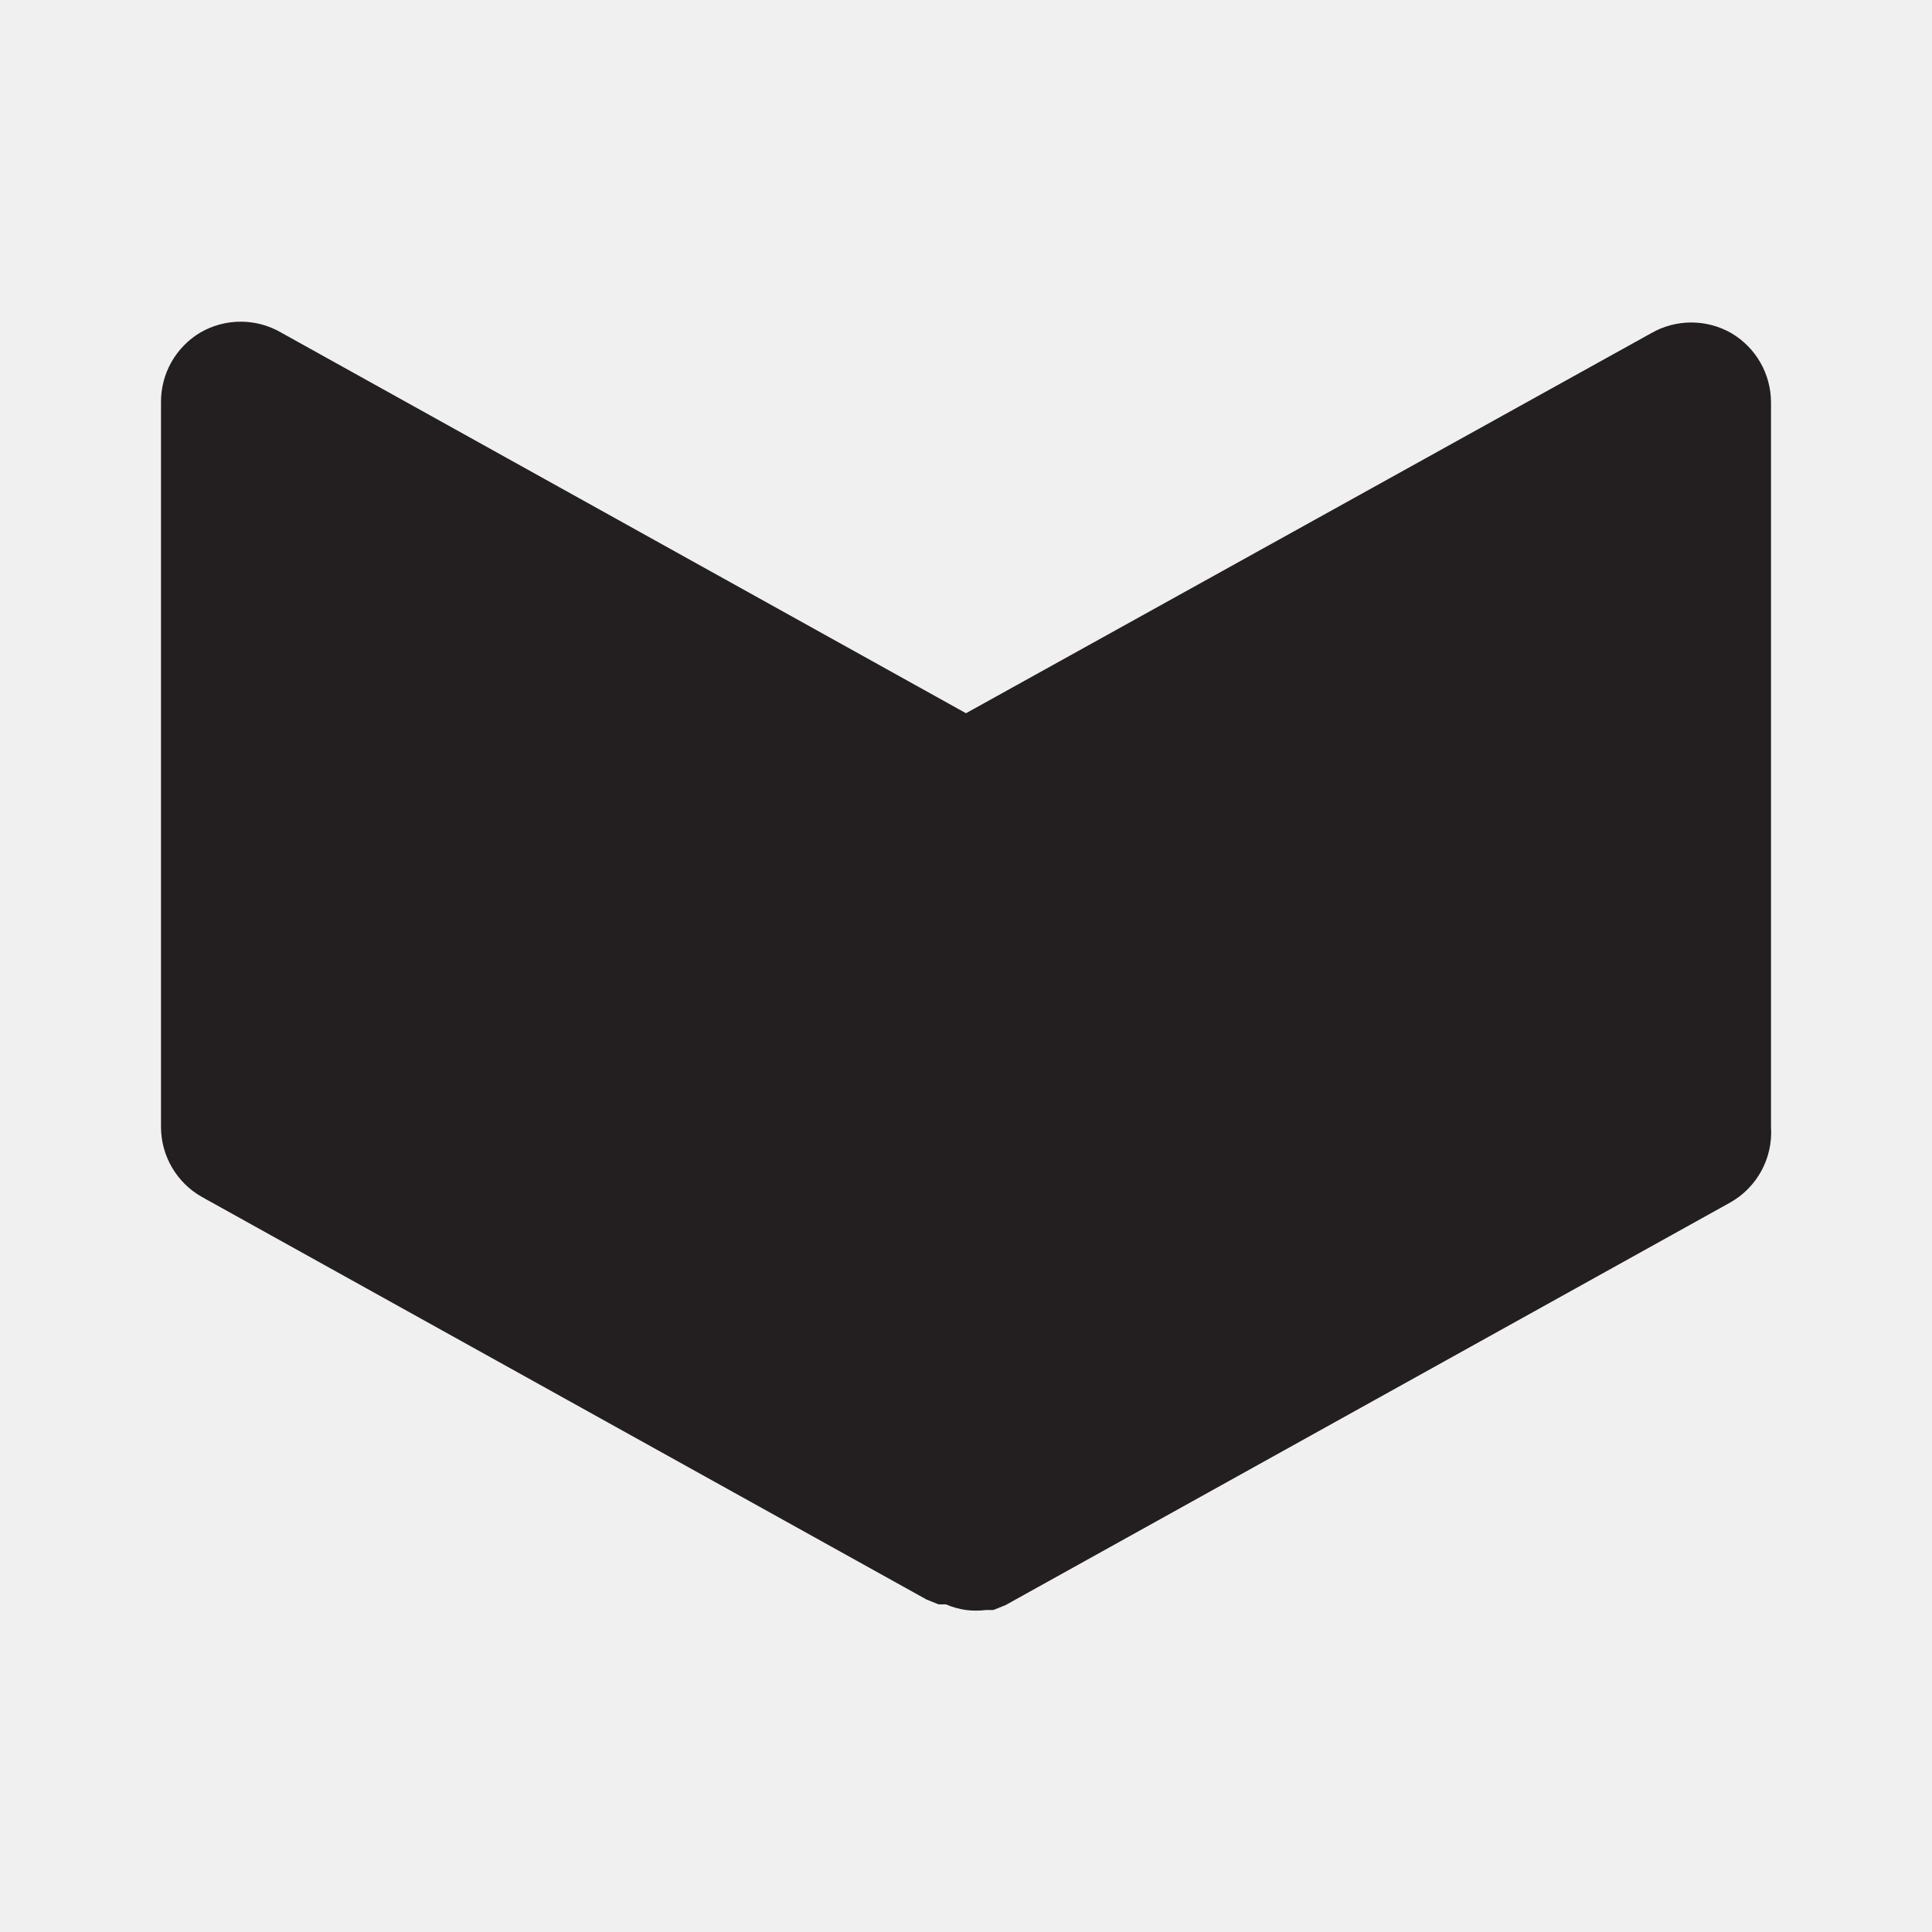
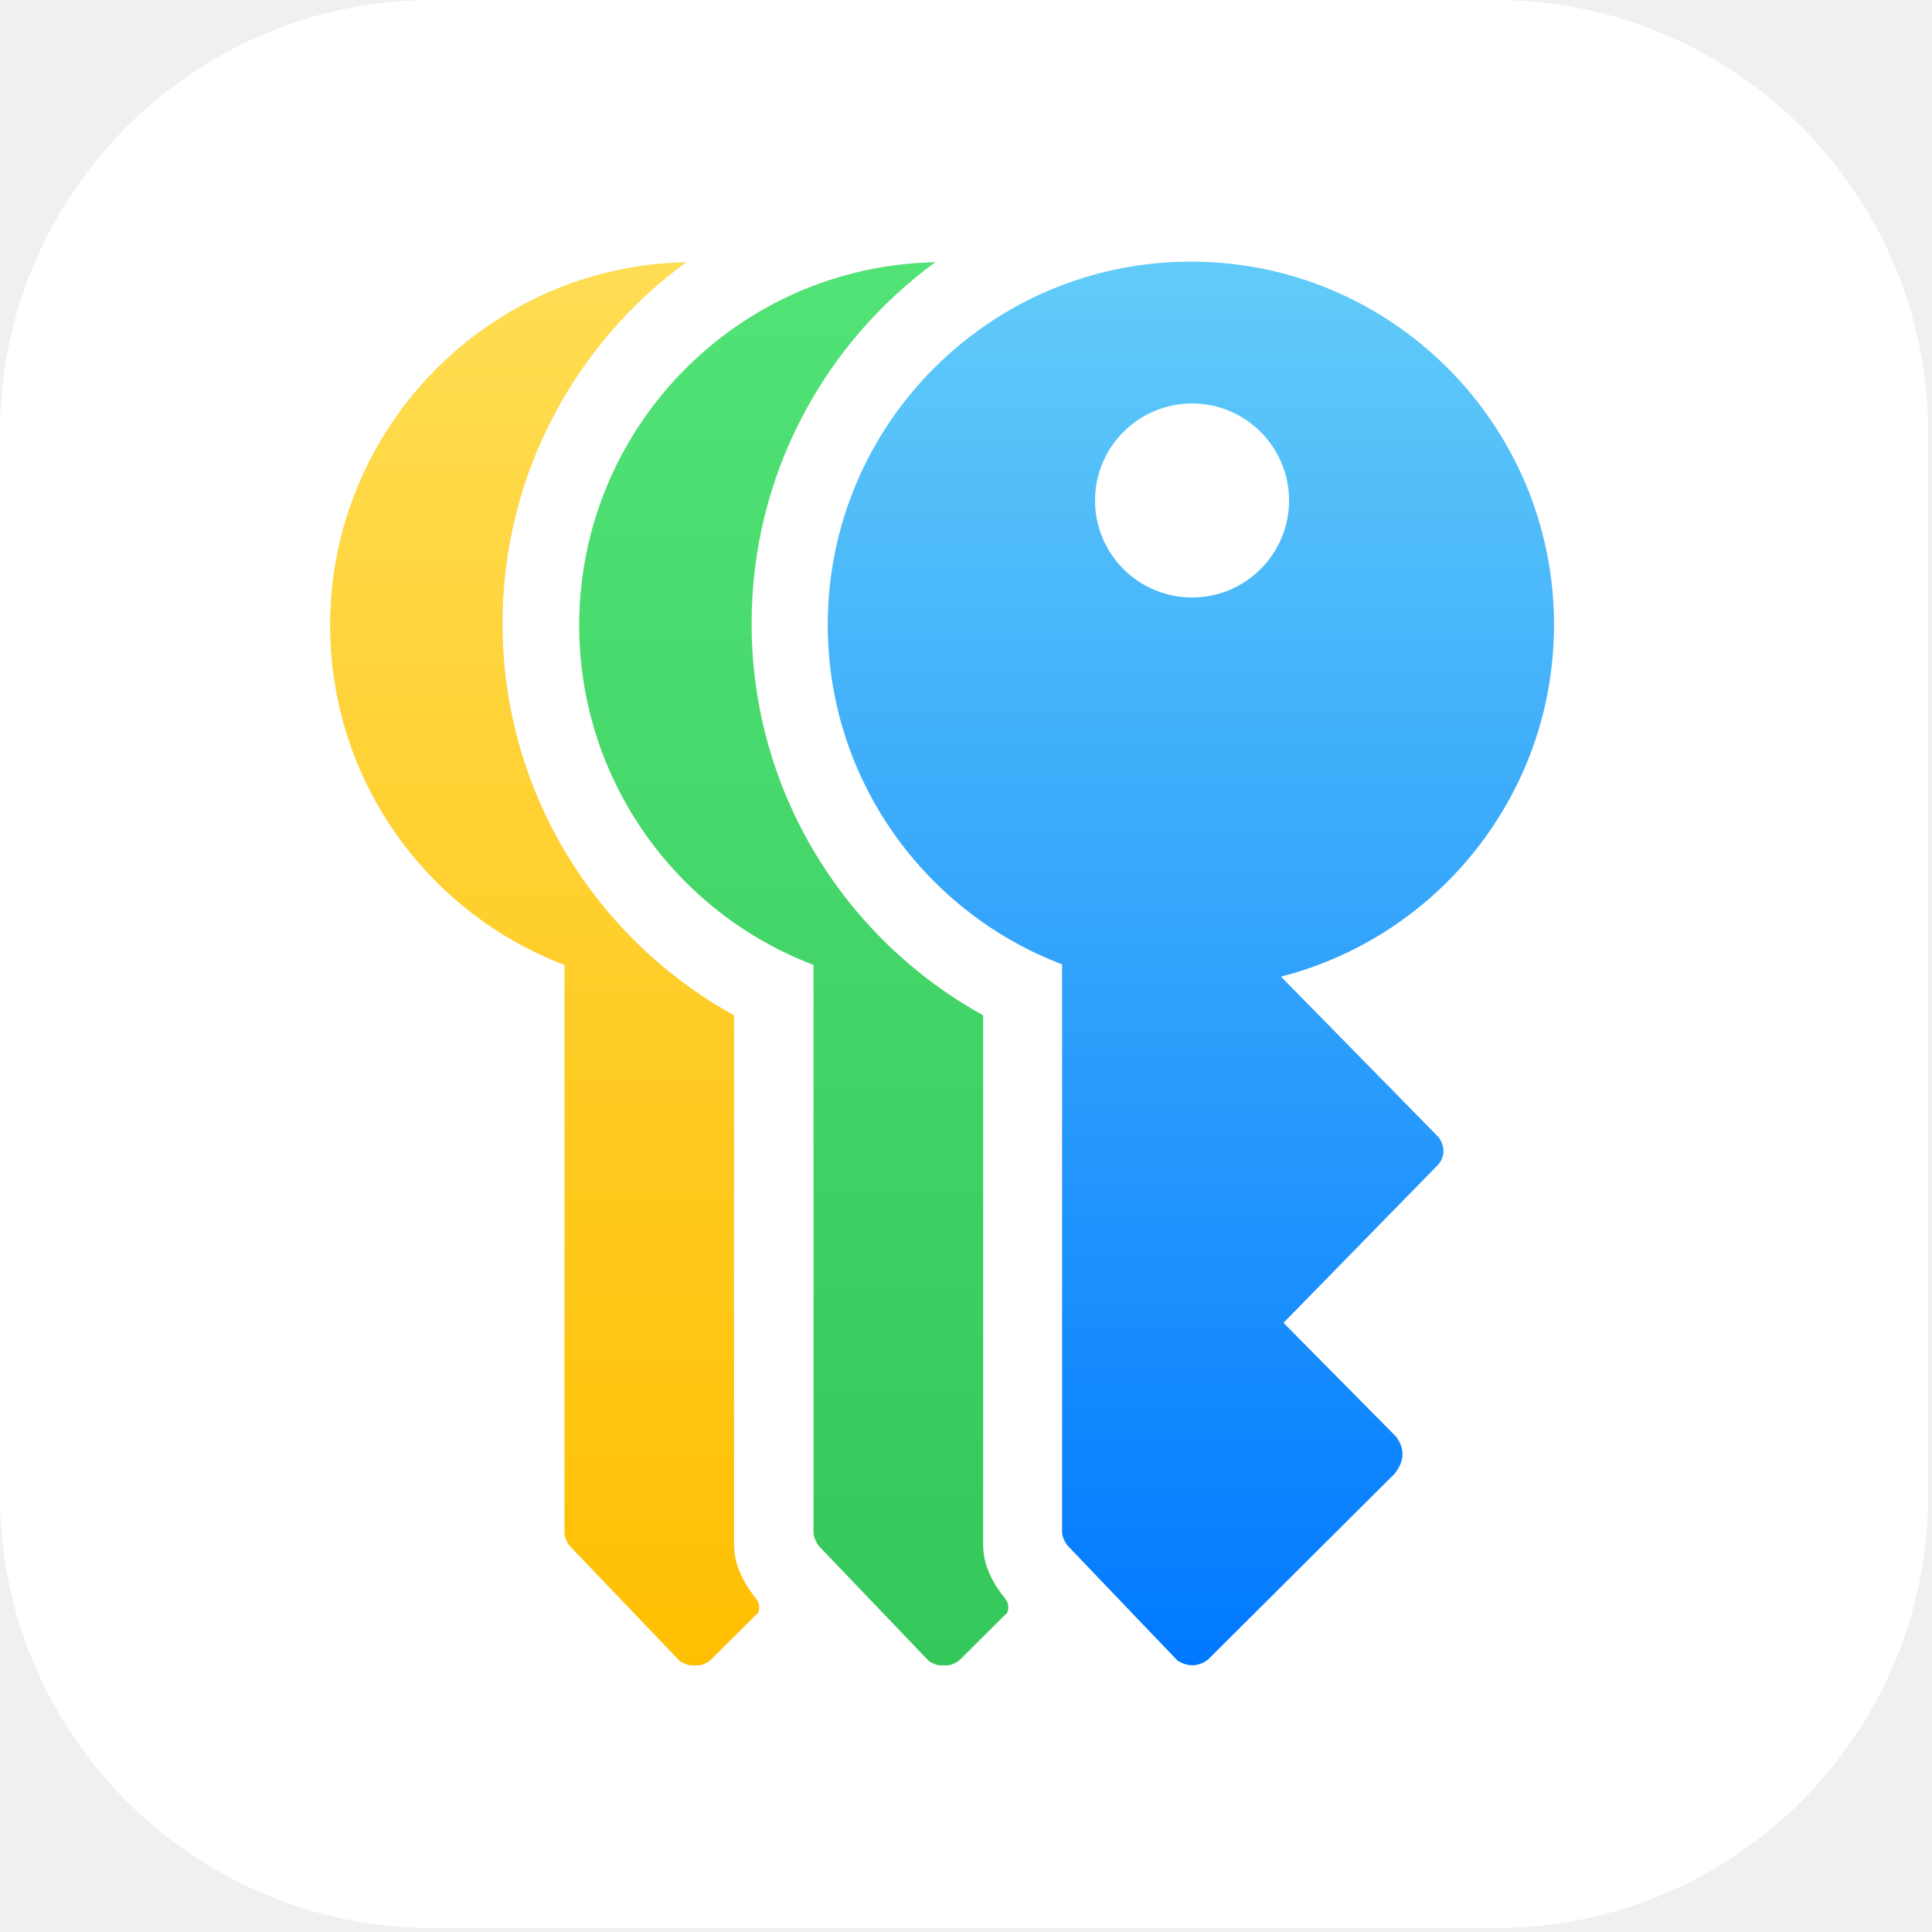
- <svg xmlns="http://www.w3.org/2000/svg" viewBox="0 0 24 24">
-   <style>
-     path {
-       fill: #231f20;
-     }
-     @media (prefers-color-scheme: dark) {
-       path {
-         fill: #ffffff;
-       }
-     }
-   </style>
-   <path d="M21.51,4.14a1,1,0,0,0-1,0L12,8.86,3.49,4.13a1,1,0,0,0-1,0A1,1,0,0,0,2,5v9a1,1,0,0,0,.51.87l9,5,.15.06.09,0A1,1,0,0,0,12,20h0a1,1,0,0,0,.25,0l.09,0,.15-.06,9-5A1,1,0,0,0,22,14V5A1,1,0,0,0,21.51,4.14Z" />
+ <svg xmlns="http://www.w3.org/2000/svg" viewBox="0 0 322 322" xml:space="preserve" style="fill-rule:evenodd;clip-rule:evenodd;stroke-linejoin:round;stroke-miterlimit:2">
+   <path d="M321.347 72.106C321.347 32.31 289.037 0 249.241 0H72.106C32.31 0 0 32.31 0 72.106v177.135c0 39.796 32.31 72.106 72.106 72.106h177.135c39.796 0 72.106-32.31 72.106-72.106V72.106Z" style="fill:#fff" />
+   <path d="M126.106 266.574c.775.965.309 2.517.017 2.43l-7.773 7.741c-1.686 1.206-3.365 1.132-5.009.135l-18.424-19.268c-.452-.649-.762-1.328-.833-2.058v-94.735c-22.821-8.67-39.057-30.754-39.057-56.6 0-33.006 26.478-59.876 59.333-60.511-18.551 13.563-30.61 35.488-30.61 60.208 0 28.109 15.593 52.604 38.593 65.301v87.841h.006c-.004.137-.006.275-.006.413 0 3.551 1.699 6.535 3.763 9.103Z" style="fill:#ebebeb" />
+   <clipPath id="a">
+     <path d="M126.106 266.574c.775.965.309 2.517.017 2.43l-7.773 7.741c-1.686 1.206-3.365 1.132-5.009.135l-18.424-19.268c-.452-.649-.762-1.328-.833-2.058v-94.735c-22.821-8.67-39.057-30.754-39.057-56.6 0-33.006 26.478-59.876 59.333-60.511-18.551 13.563-30.61 35.488-30.61 60.208 0 28.109 15.593 52.604 38.593 65.301v87.841h.006c-.004.137-.006.275-.006.413 0 3.551 1.699 6.535 3.763 9.103Z" />
+   </clipPath>
+   <g clip-path="url(#a)">
+     <path d="M126.531 277.545V43.603H55.027v233.942h71.504Z" style="fill:url(#b)" />
+   </g>
+   <path d="M167.618 266.574c.775.965.309 2.517.017 2.43l-7.773 7.741c-1.686 1.206-3.365 1.132-5.009.135l-18.424-19.268c-.452-.649-.762-1.328-.833-2.058v-94.735c-22.82-8.67-39.056-30.754-39.056-56.6 0-33.006 26.477-59.876 59.333-60.511-18.552 13.563-30.611 35.488-30.611 60.208 0 28.109 15.593 52.604 38.593 65.301v87.841h.007c-.005.137-.007.275-.007.413 0 3.551 1.699 6.535 3.763 9.103Z" style="fill:#ebebeb" />
+   <clipPath id="c">
+     <path d="M167.618 266.574c.775.965.309 2.517.017 2.43l-7.773 7.741c-1.686 1.206-3.365 1.132-5.009.135l-18.424-19.268c-.452-.649-.762-1.328-.833-2.058v-94.735c-22.82-8.67-39.056-30.754-39.056-56.6 0-33.006 26.477-59.876 59.333-60.511-18.552 13.563-30.611 35.488-30.611 60.208 0 28.109 15.593 52.604 38.593 65.301v87.841h.007c-.005.137-.007.275-.007.413 0 3.551 1.699 6.535 3.763 9.103Z" />
+   </clipPath>
+   <g clip-path="url(#c)">
+     <path d="M168.043 277.545V43.603H96.54v233.942h71.503Z" style="fill:url(#d)" />
+   </g>
+   <path d="M177.014 160.725c-22.82-8.67-39.056-30.753-39.056-56.599 0-33.404 27.119-60.523 60.523-60.523 33.403 0 60.523 27.119 60.523 60.523 0 28.22-19.357 51.956-45.506 58.642l26.358 26.862c.994 1.581.943 3.037-.059 4.377l-25.881 26.464 18.777 18.979c1.571 2.132 1.323 4.182-.256 6.171l-31.157 31.03c-1.686 1.207-3.364 1.133-5.008.135l-18.424-19.268c-.453-.648-.763-1.327-.834-2.057v-94.736Zm21.662-93.481c8.924 0 16.169 7.245 16.169 16.169s-7.245 16.169-16.169 16.169-16.169-7.245-16.169-16.169 7.245-16.169 16.169-16.169Z" style="fill:none" />
+   <clipPath id="e">
+     <path d="M177.014 160.725c-22.82-8.67-39.056-30.753-39.056-56.599 0-33.404 27.119-60.523 60.523-60.523 33.403 0 60.523 27.119 60.523 60.523 0 28.22-19.357 51.956-45.506 58.642l26.358 26.862c.994 1.581.943 3.037-.059 4.377l-25.881 26.464 18.777 18.979c1.571 2.132 1.323 4.182-.256 6.171l-31.157 31.03c-1.686 1.207-3.364 1.133-5.008.135l-18.424-19.268c-.453-.648-.763-1.327-.834-2.057v-94.736Zm21.662-93.481c8.924 0 16.169 7.245 16.169 16.169s-7.245 16.169-16.169 16.169-16.169-7.245-16.169-16.169 7.245-16.169 16.169-16.169Z" />
+   </clipPath>
+   <g clip-path="url(#e)">
+     <path d="M259.004 277.545V43.603H137.958v233.942h121.046Z" style="fill:url(#f)" />
+   </g>
+   <defs>
+     <linearGradient id="b" x1="0" y1="0" x2="1" y2="0" gradientUnits="userSpaceOnUse" gradientTransform="matrix(0 233.943 -71.5033 0 90.78 43.603)">
+       <stop offset="0" style="stop-color:#ffdd53;stop-opacity:1" />
+       <stop offset="1" style="stop-color:#ffbf01;stop-opacity:1" />
+     </linearGradient>
+     <linearGradient id="d" x1="0" y1="0" x2="1" y2="0" gradientUnits="userSpaceOnUse" gradientTransform="matrix(0 233.943 -71.5033 0 132.291 43.603)">
+       <stop offset="0" style="stop-color:#51e376;stop-opacity:1" />
+       <stop offset="1" style="stop-color:#34c759;stop-opacity:1" />
+     </linearGradient>
+     <linearGradient id="f" x1="0" y1="0" x2="1" y2="0" gradientUnits="userSpaceOnUse" gradientTransform="matrix(0 233.943 -121.046 0 198.481 43.603)">
+       <stop offset="0" style="stop-color:#62ccf8;stop-opacity:1" />
+       <stop offset="1" style="stop-color:#0079ff;stop-opacity:1" />
+     </linearGradient>
+   </defs>
</svg>
